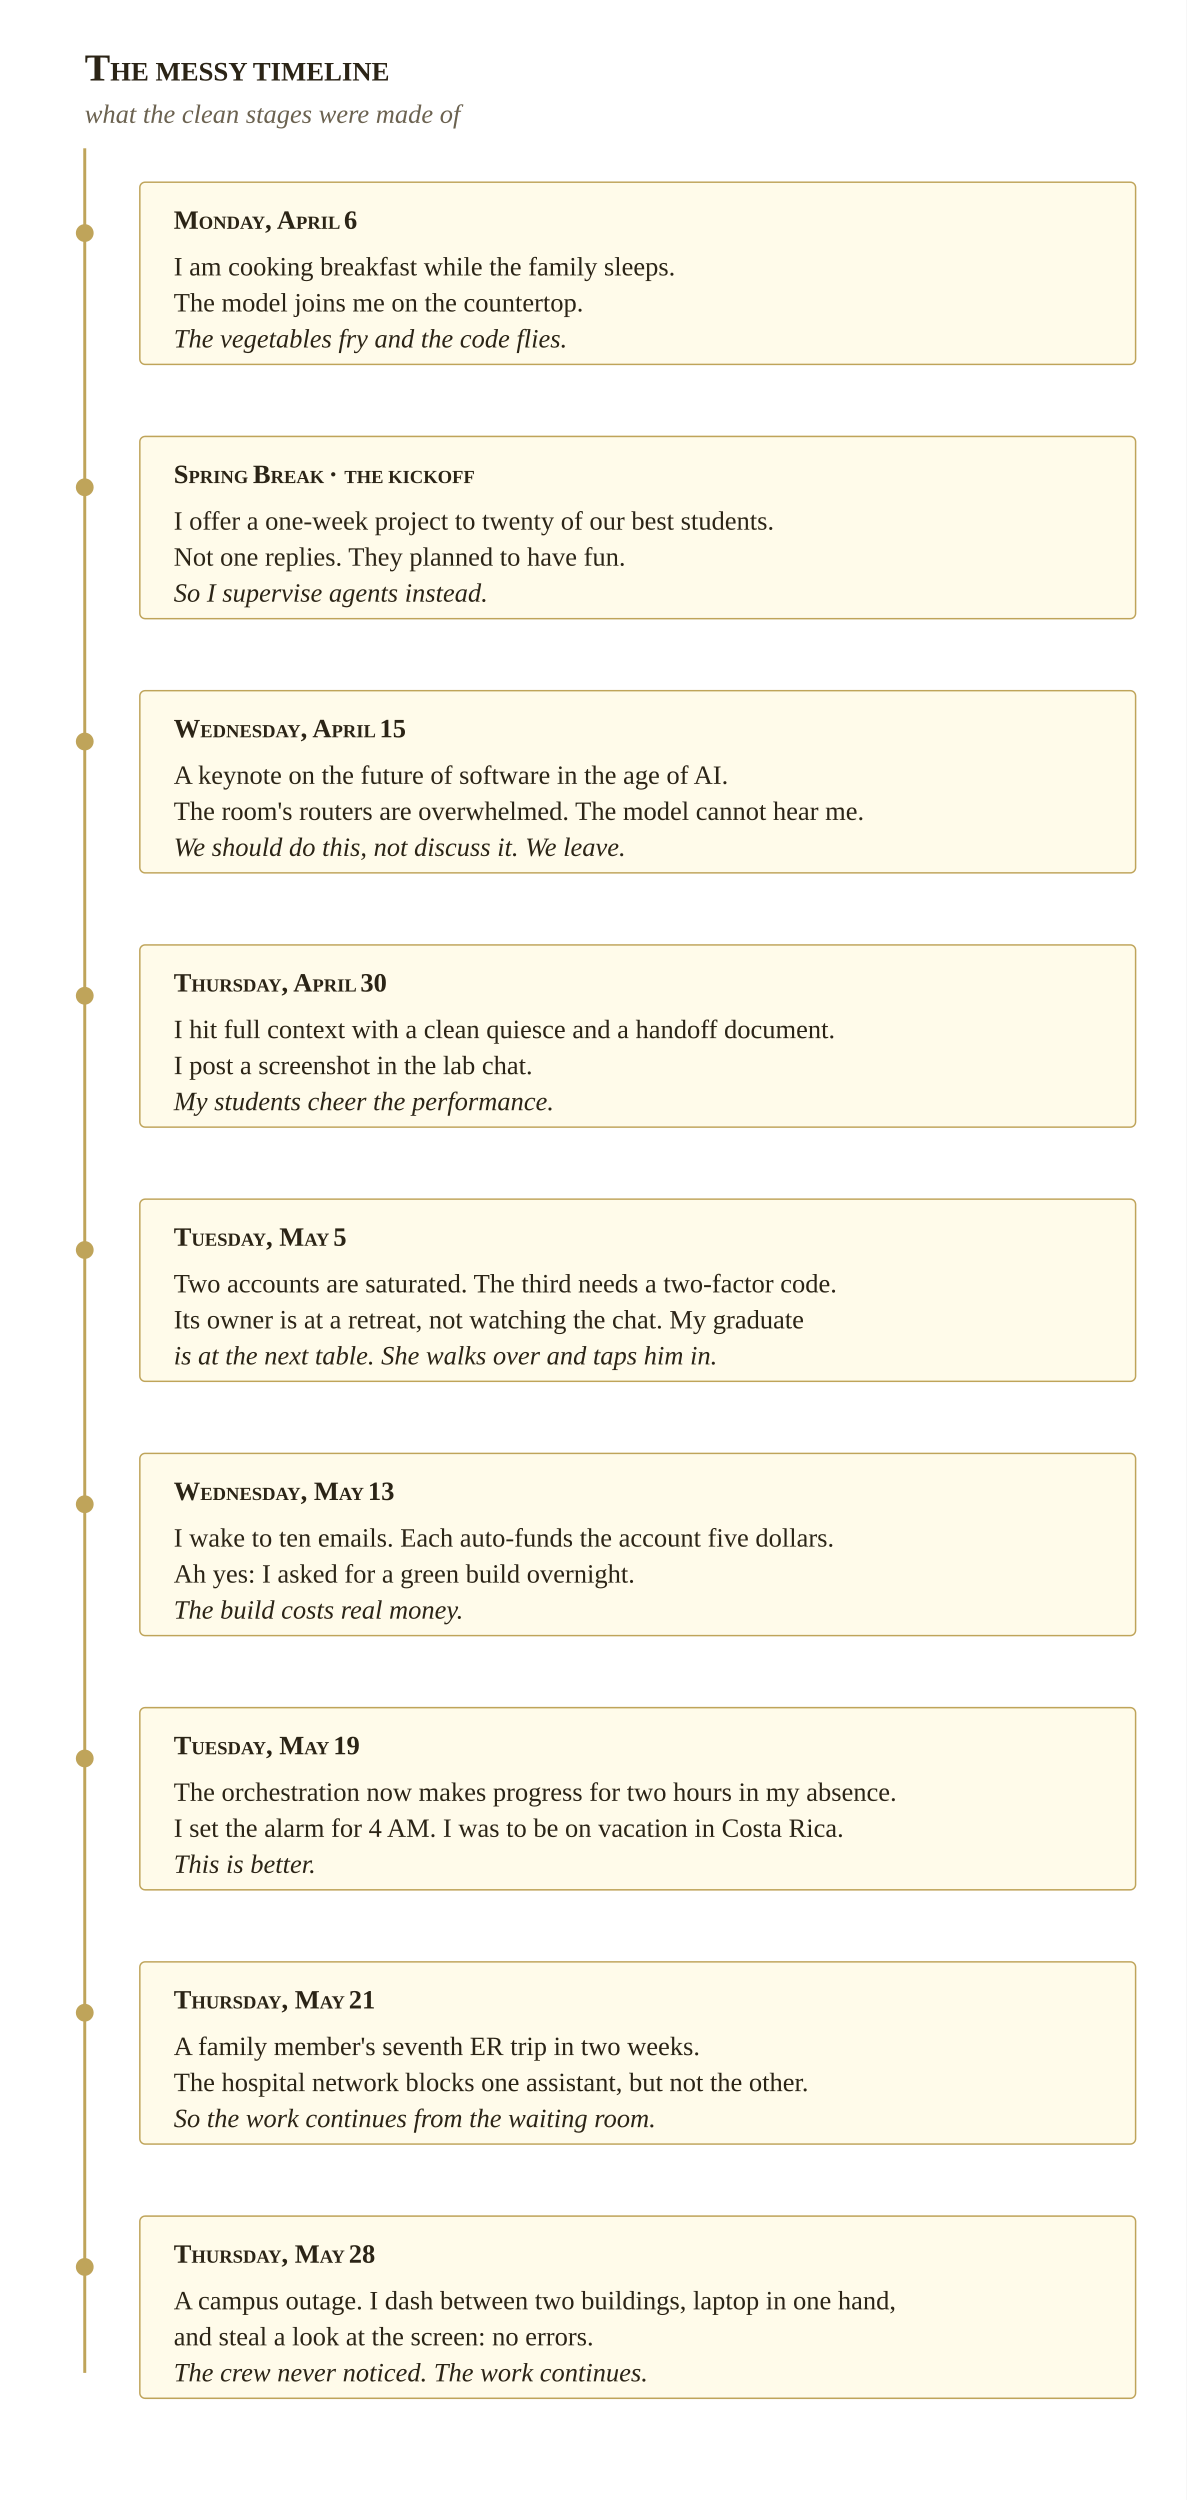
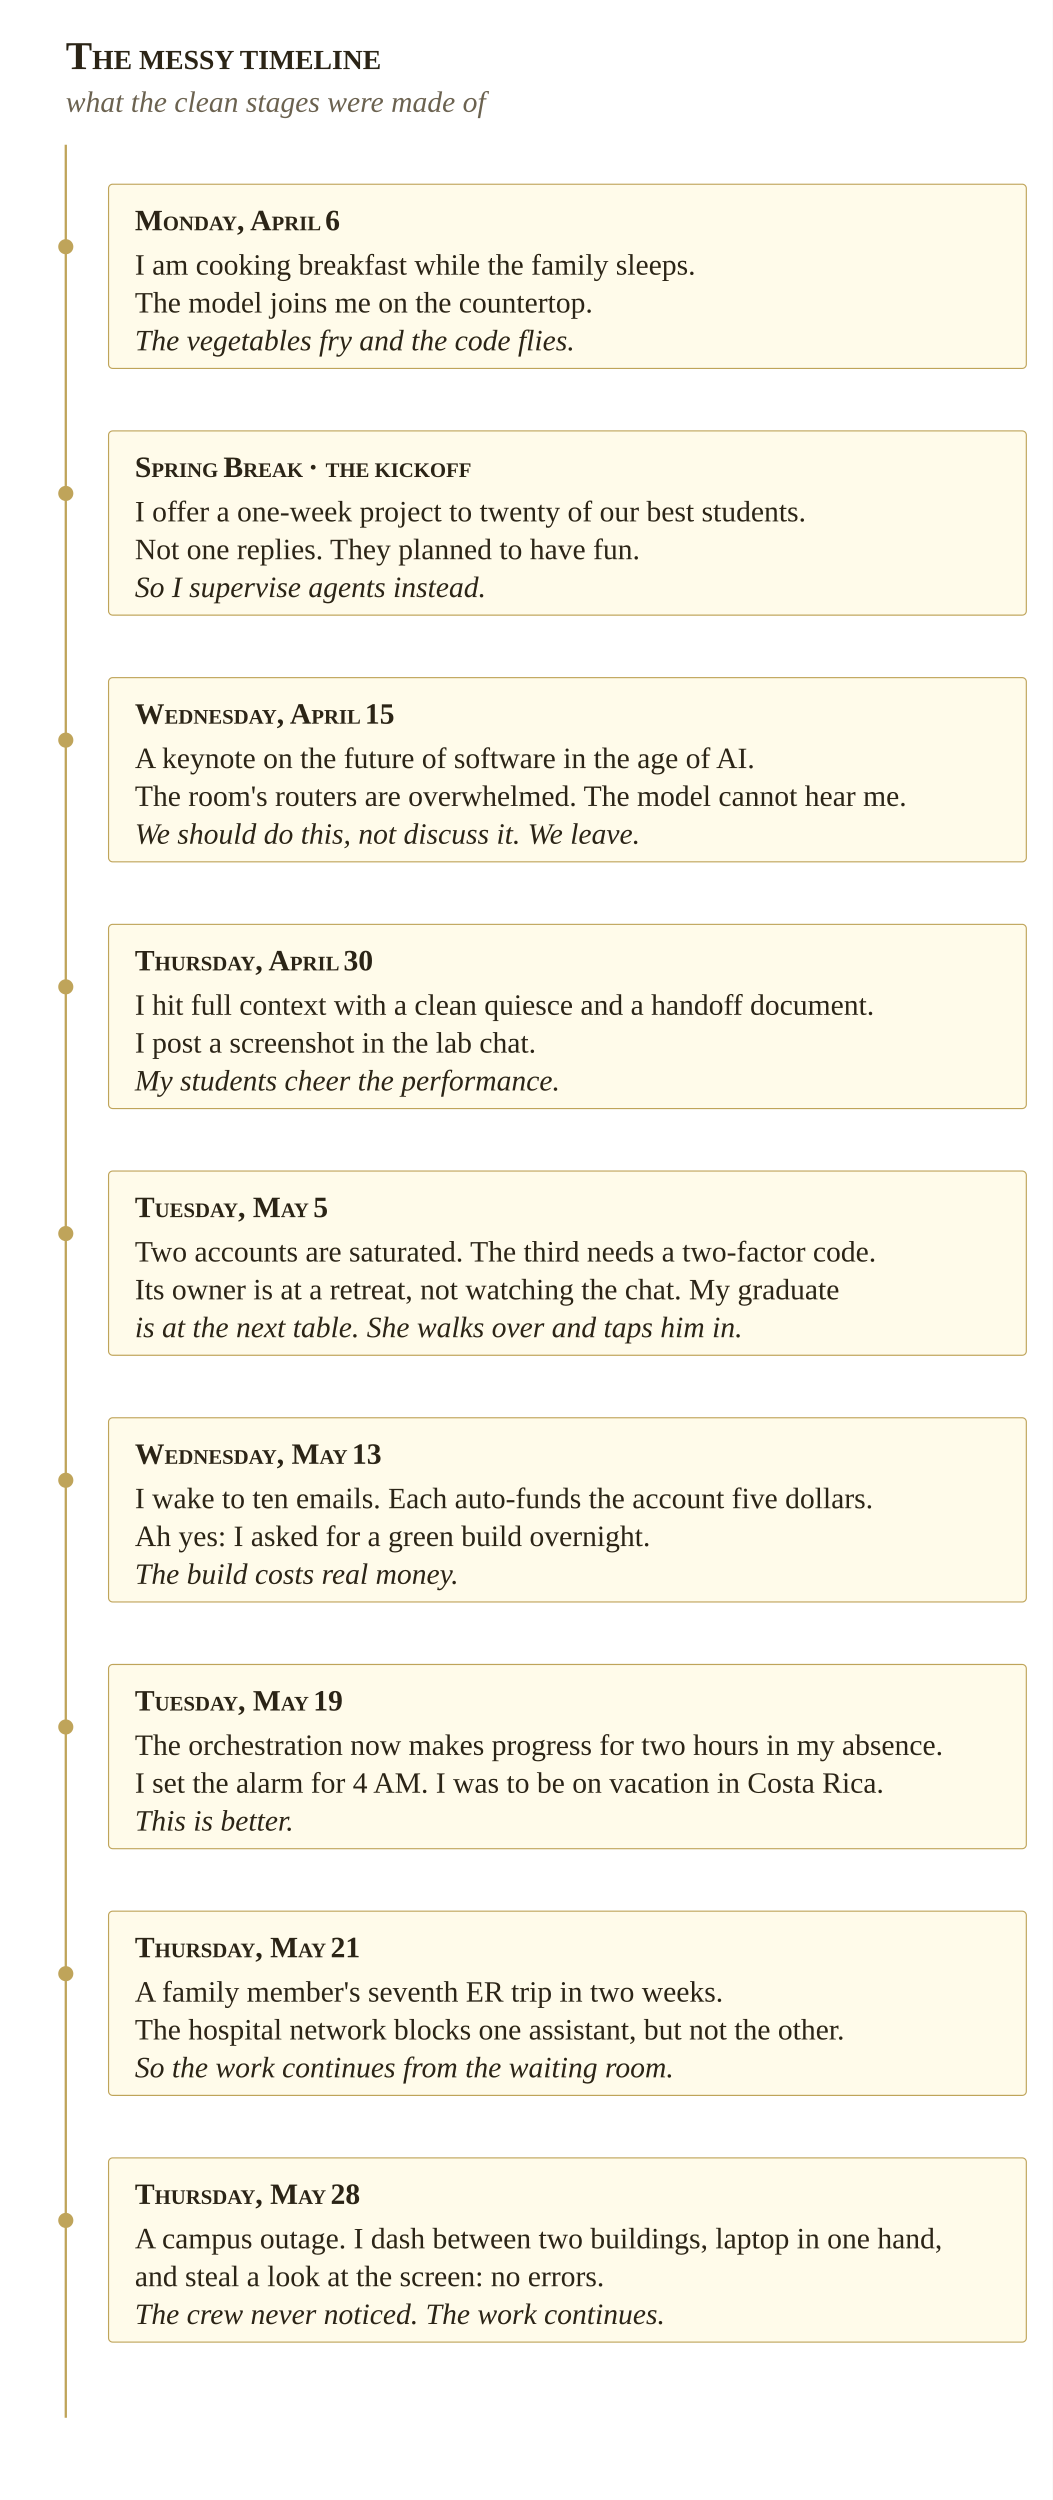
- <svg xmlns="http://www.w3.org/2000/svg" viewBox="0 0 560 1180" width="560" height="1180" role="group" aria-labelledby="ptl-title ptl-desc" font-family="Georgia, 'Times New Roman', serif">
-   <rect x="0" y="0" width="560" height="1180" fill="#ffffff" />
-   <line x1="40" y1="70" x2="40" y2="1120" stroke="#BFA45A" stroke-width="1.4" />
-   <text x="40" y="38" font-size="18" font-weight="bold" fill="#2B2416" font-variant="small-caps">The messy timeline</text>
-   <text x="40" y="58" font-size="12.5" fill="#6b6250" font-style="italic">what the clean stages were made of</text>
-   <circle cx="40" cy="110" r="4.2" fill="#BFA45A" />
+ <svg xmlns="http://www.w3.org/2000/svg" viewBox="0 0 640 1520" width="640" height="1520" role="group" aria-labelledby="ptl-title ptl-desc" font-family="Georgia, 'Times New Roman', serif">
+   <rect x="0" y="0" width="640" height="1520" fill="#ffffff" />
+   <line x1="40" y1="88" x2="40" y2="1470" stroke="#BFA45A" stroke-width="1.4" />
+   <text x="40" y="42" font-size="24" font-weight="bold" fill="#2B2416" font-variant="small-caps">The messy timeline</text>
+   <text x="40" y="68" font-size="18" fill="#6b6250" font-style="italic">what the clean stages were made of</text>
+   <circle cx="40" cy="150" r="4.6" fill="#BFA45A" />
  <g>
-     <rect x="66" y="86" width="470" height="86" rx="2.5" fill="#FFFBEA" stroke="#BFA45A" stroke-width="0.7" />
-     <text x="82" y="108" font-size="12.5" font-weight="bold" fill="#2B2416" font-variant="small-caps">Monday, April 6</text>
-     <text x="82" y="130" font-size="12.5" fill="#2B2416">I am cooking breakfast while the family sleeps.</text>
-     <text x="82" y="147" font-size="12.5" fill="#2B2416">The model joins me on the countertop.</text>
-     <text x="82" y="164" font-size="12.5" fill="#2B2416" font-style="italic">The vegetables fry and the code flies.</text>
+     <rect x="66" y="112" width="558" height="112" rx="2.5" fill="#FFFBEA" stroke="#BFA45A" stroke-width="0.7" />
+     <text x="82" y="140" font-size="18" font-weight="bold" fill="#2B2416" font-variant="small-caps">Monday, April 6</text>
+     <text x="82" y="167" font-size="18" fill="#2B2416">I am cooking breakfast while the family sleeps.</text>
+     <text x="82" y="190" font-size="18" fill="#2B2416">The model joins me on the countertop.</text>
+     <text x="82" y="213" font-size="18" fill="#2B2416" font-style="italic">The vegetables fry and the code flies.</text>
  </g>
-   <circle cx="40" cy="230" r="4.2" fill="#BFA45A" />
+   <circle cx="40" cy="300" r="4.6" fill="#BFA45A" />
  <g>
-     <rect x="66" y="206" width="470" height="86" rx="2.5" fill="#FFFBEA" stroke="#BFA45A" stroke-width="0.7" />
-     <text x="82" y="228" font-size="12.5" font-weight="bold" fill="#2B2416" font-variant="small-caps">Spring Break · the kickoff</text>
-     <text x="82" y="250" font-size="12.5" fill="#2B2416">I offer a one-week project to twenty of our best students.</text>
-     <text x="82" y="267" font-size="12.5" fill="#2B2416">Not one replies. They planned to have fun.</text>
-     <text x="82" y="284" font-size="12.5" fill="#2B2416" font-style="italic">So I supervise agents instead.</text>
+     <rect x="66" y="262" width="558" height="112" rx="2.5" fill="#FFFBEA" stroke="#BFA45A" stroke-width="0.7" />
+     <text x="82" y="290" font-size="18" font-weight="bold" fill="#2B2416" font-variant="small-caps">Spring Break · the kickoff</text>
+     <text x="82" y="317" font-size="18" fill="#2B2416">I offer a one-week project to twenty of our best students.</text>
+     <text x="82" y="340" font-size="18" fill="#2B2416">Not one replies. They planned to have fun.</text>
+     <text x="82" y="363" font-size="18" fill="#2B2416" font-style="italic">So I supervise agents instead.</text>
  </g>
-   <circle cx="40" cy="350" r="4.2" fill="#BFA45A" />
+   <circle cx="40" cy="450" r="4.6" fill="#BFA45A" />
  <g>
-     <rect x="66" y="326" width="470" height="86" rx="2.5" fill="#FFFBEA" stroke="#BFA45A" stroke-width="0.7" />
-     <text x="82" y="348" font-size="12.5" font-weight="bold" fill="#2B2416" font-variant="small-caps">Wednesday, April 15</text>
-     <text x="82" y="370" font-size="12.5" fill="#2B2416">A keynote on the future of software in the age of AI.</text>
-     <text x="82" y="387" font-size="12.5" fill="#2B2416">The room's routers are overwhelmed. The model cannot hear me.</text>
-     <text x="82" y="404" font-size="12.5" fill="#2B2416" font-style="italic">We should do this, not discuss it. We leave.</text>
+     <rect x="66" y="412" width="558" height="112" rx="2.5" fill="#FFFBEA" stroke="#BFA45A" stroke-width="0.7" />
+     <text x="82" y="440" font-size="18" font-weight="bold" fill="#2B2416" font-variant="small-caps">Wednesday, April 15</text>
+     <text x="82" y="467" font-size="18" fill="#2B2416">A keynote on the future of software in the age of AI.</text>
+     <text x="82" y="490" font-size="18" fill="#2B2416">The room's routers are overwhelmed. The model cannot hear me.</text>
+     <text x="82" y="513" font-size="18" fill="#2B2416" font-style="italic">We should do this, not discuss it. We leave.</text>
  </g>
-   <circle cx="40" cy="470" r="4.2" fill="#BFA45A" />
+   <circle cx="40" cy="600" r="4.6" fill="#BFA45A" />
  <g>
-     <rect x="66" y="446" width="470" height="86" rx="2.5" fill="#FFFBEA" stroke="#BFA45A" stroke-width="0.7" />
-     <text x="82" y="468" font-size="12.5" font-weight="bold" fill="#2B2416" font-variant="small-caps">Thursday, April 30</text>
-     <text x="82" y="490" font-size="12.5" fill="#2B2416">I hit full context with a clean quiesce and a handoff document.</text>
-     <text x="82" y="507" font-size="12.5" fill="#2B2416">I post a screenshot in the lab chat.</text>
-     <text x="82" y="524" font-size="12.5" fill="#2B2416" font-style="italic">My students cheer the performance.</text>
+     <rect x="66" y="562" width="558" height="112" rx="2.5" fill="#FFFBEA" stroke="#BFA45A" stroke-width="0.7" />
+     <text x="82" y="590" font-size="18" font-weight="bold" fill="#2B2416" font-variant="small-caps">Thursday, April 30</text>
+     <text x="82" y="617" font-size="18" fill="#2B2416">I hit full context with a clean quiesce and a handoff document.</text>
+     <text x="82" y="640" font-size="18" fill="#2B2416">I post a screenshot in the lab chat.</text>
+     <text x="82" y="663" font-size="18" fill="#2B2416" font-style="italic">My students cheer the performance.</text>
  </g>
-   <circle cx="40" cy="590" r="4.2" fill="#BFA45A" />
+   <circle cx="40" cy="750" r="4.6" fill="#BFA45A" />
  <g>
-     <rect x="66" y="566" width="470" height="86" rx="2.5" fill="#FFFBEA" stroke="#BFA45A" stroke-width="0.7" />
-     <text x="82" y="588" font-size="12.5" font-weight="bold" fill="#2B2416" font-variant="small-caps">Tuesday, May 5</text>
-     <text x="82" y="610" font-size="12.5" fill="#2B2416">Two accounts are saturated. The third needs a two-factor code.</text>
-     <text x="82" y="627" font-size="12.5" fill="#2B2416">Its owner is at a retreat, not watching the chat. My graduate</text>
-     <text x="82" y="644" font-size="12.5" fill="#2B2416" font-style="italic">is at the next table. She walks over and taps him in.</text>
+     <rect x="66" y="712" width="558" height="112" rx="2.5" fill="#FFFBEA" stroke="#BFA45A" stroke-width="0.7" />
+     <text x="82" y="740" font-size="18" font-weight="bold" fill="#2B2416" font-variant="small-caps">Tuesday, May 5</text>
+     <text x="82" y="767" font-size="18" fill="#2B2416">Two accounts are saturated. The third needs a two-factor code.</text>
+     <text x="82" y="790" font-size="18" fill="#2B2416">Its owner is at a retreat, not watching the chat. My graduate</text>
+     <text x="82" y="813" font-size="18" fill="#2B2416" font-style="italic">is at the next table. She walks over and taps him in.</text>
  </g>
-   <circle cx="40" cy="710" r="4.2" fill="#BFA45A" />
+   <circle cx="40" cy="900" r="4.6" fill="#BFA45A" />
  <g>
-     <rect x="66" y="686" width="470" height="86" rx="2.5" fill="#FFFBEA" stroke="#BFA45A" stroke-width="0.7" />
-     <text x="82" y="708" font-size="12.5" font-weight="bold" fill="#2B2416" font-variant="small-caps">Wednesday, May 13</text>
-     <text x="82" y="730" font-size="12.5" fill="#2B2416">I wake to ten emails. Each auto-funds the account five dollars.</text>
-     <text x="82" y="747" font-size="12.5" fill="#2B2416">Ah yes: I asked for a green build overnight.</text>
-     <text x="82" y="764" font-size="12.5" fill="#2B2416" font-style="italic">The build costs real money.</text>
+     <rect x="66" y="862" width="558" height="112" rx="2.5" fill="#FFFBEA" stroke="#BFA45A" stroke-width="0.7" />
+     <text x="82" y="890" font-size="18" font-weight="bold" fill="#2B2416" font-variant="small-caps">Wednesday, May 13</text>
+     <text x="82" y="917" font-size="18" fill="#2B2416">I wake to ten emails. Each auto-funds the account five dollars.</text>
+     <text x="82" y="940" font-size="18" fill="#2B2416">Ah yes: I asked for a green build overnight.</text>
+     <text x="82" y="963" font-size="18" fill="#2B2416" font-style="italic">The build costs real money.</text>
  </g>
-   <circle cx="40" cy="830" r="4.2" fill="#BFA45A" />
+   <circle cx="40" cy="1050" r="4.6" fill="#BFA45A" />
  <g>
-     <rect x="66" y="806" width="470" height="86" rx="2.5" fill="#FFFBEA" stroke="#BFA45A" stroke-width="0.7" />
-     <text x="82" y="828" font-size="12.5" font-weight="bold" fill="#2B2416" font-variant="small-caps">Tuesday, May 19</text>
-     <text x="82" y="850" font-size="12.5" fill="#2B2416">The orchestration now makes progress for two hours in my absence.</text>
-     <text x="82" y="867" font-size="12.5" fill="#2B2416">I set the alarm for 4 AM. I was to be on vacation in Costa Rica.</text>
-     <text x="82" y="884" font-size="12.5" fill="#2B2416" font-style="italic">This is better.</text>
+     <rect x="66" y="1012" width="558" height="112" rx="2.5" fill="#FFFBEA" stroke="#BFA45A" stroke-width="0.7" />
+     <text x="82" y="1040" font-size="18" font-weight="bold" fill="#2B2416" font-variant="small-caps">Tuesday, May 19</text>
+     <text x="82" y="1067" font-size="18" fill="#2B2416">The orchestration now makes progress for two hours in my absence.</text>
+     <text x="82" y="1090" font-size="18" fill="#2B2416">I set the alarm for 4 AM. I was to be on vacation in Costa Rica.</text>
+     <text x="82" y="1113" font-size="18" fill="#2B2416" font-style="italic">This is better.</text>
  </g>
-   <circle cx="40" cy="950" r="4.2" fill="#BFA45A" />
+   <circle cx="40" cy="1200" r="4.6" fill="#BFA45A" />
  <g>
-     <rect x="66" y="926" width="470" height="86" rx="2.5" fill="#FFFBEA" stroke="#BFA45A" stroke-width="0.7" />
-     <text x="82" y="948" font-size="12.5" font-weight="bold" fill="#2B2416" font-variant="small-caps">Thursday, May 21</text>
-     <text x="82" y="970" font-size="12.5" fill="#2B2416">A family member's seventh ER trip in two weeks.</text>
-     <text x="82" y="987" font-size="12.5" fill="#2B2416">The hospital network blocks one assistant, but not the other.</text>
-     <text x="82" y="1004" font-size="12.5" fill="#2B2416" font-style="italic">So the work continues from the waiting room.</text>
+     <rect x="66" y="1162" width="558" height="112" rx="2.5" fill="#FFFBEA" stroke="#BFA45A" stroke-width="0.7" />
+     <text x="82" y="1190" font-size="18" font-weight="bold" fill="#2B2416" font-variant="small-caps">Thursday, May 21</text>
+     <text x="82" y="1217" font-size="18" fill="#2B2416">A family member's seventh ER trip in two weeks.</text>
+     <text x="82" y="1240" font-size="18" fill="#2B2416">The hospital network blocks one assistant, but not the other.</text>
+     <text x="82" y="1263" font-size="18" fill="#2B2416" font-style="italic">So the work continues from the waiting room.</text>
  </g>
-   <circle cx="40" cy="1070" r="4.2" fill="#BFA45A" />
+   <circle cx="40" cy="1350" r="4.6" fill="#BFA45A" />
  <g>
-     <rect x="66" y="1046" width="470" height="86" rx="2.5" fill="#FFFBEA" stroke="#BFA45A" stroke-width="0.7" />
-     <text x="82" y="1068" font-size="12.5" font-weight="bold" fill="#2B2416" font-variant="small-caps">Thursday, May 28</text>
-     <text x="82" y="1090" font-size="12.5" fill="#2B2416">A campus outage. I dash between two buildings, laptop in one hand,</text>
-     <text x="82" y="1107" font-size="12.5" fill="#2B2416">and steal a look at the screen: no errors.</text>
-     <text x="82" y="1124" font-size="12.5" fill="#2B2416" font-style="italic">The crew never noticed. The work continues.</text>
+     <rect x="66" y="1312" width="558" height="112" rx="2.5" fill="#FFFBEA" stroke="#BFA45A" stroke-width="0.7" />
+     <text x="82" y="1340" font-size="18" font-weight="bold" fill="#2B2416" font-variant="small-caps">Thursday, May 28</text>
+     <text x="82" y="1367" font-size="18" fill="#2B2416">A campus outage. I dash between two buildings, laptop in one hand,</text>
+     <text x="82" y="1390" font-size="18" fill="#2B2416">and steal a look at the screen: no errors.</text>
+     <text x="82" y="1413" font-size="18" fill="#2B2416" font-style="italic">The crew never noticed. The work continues.</text>
  </g>
</svg>
